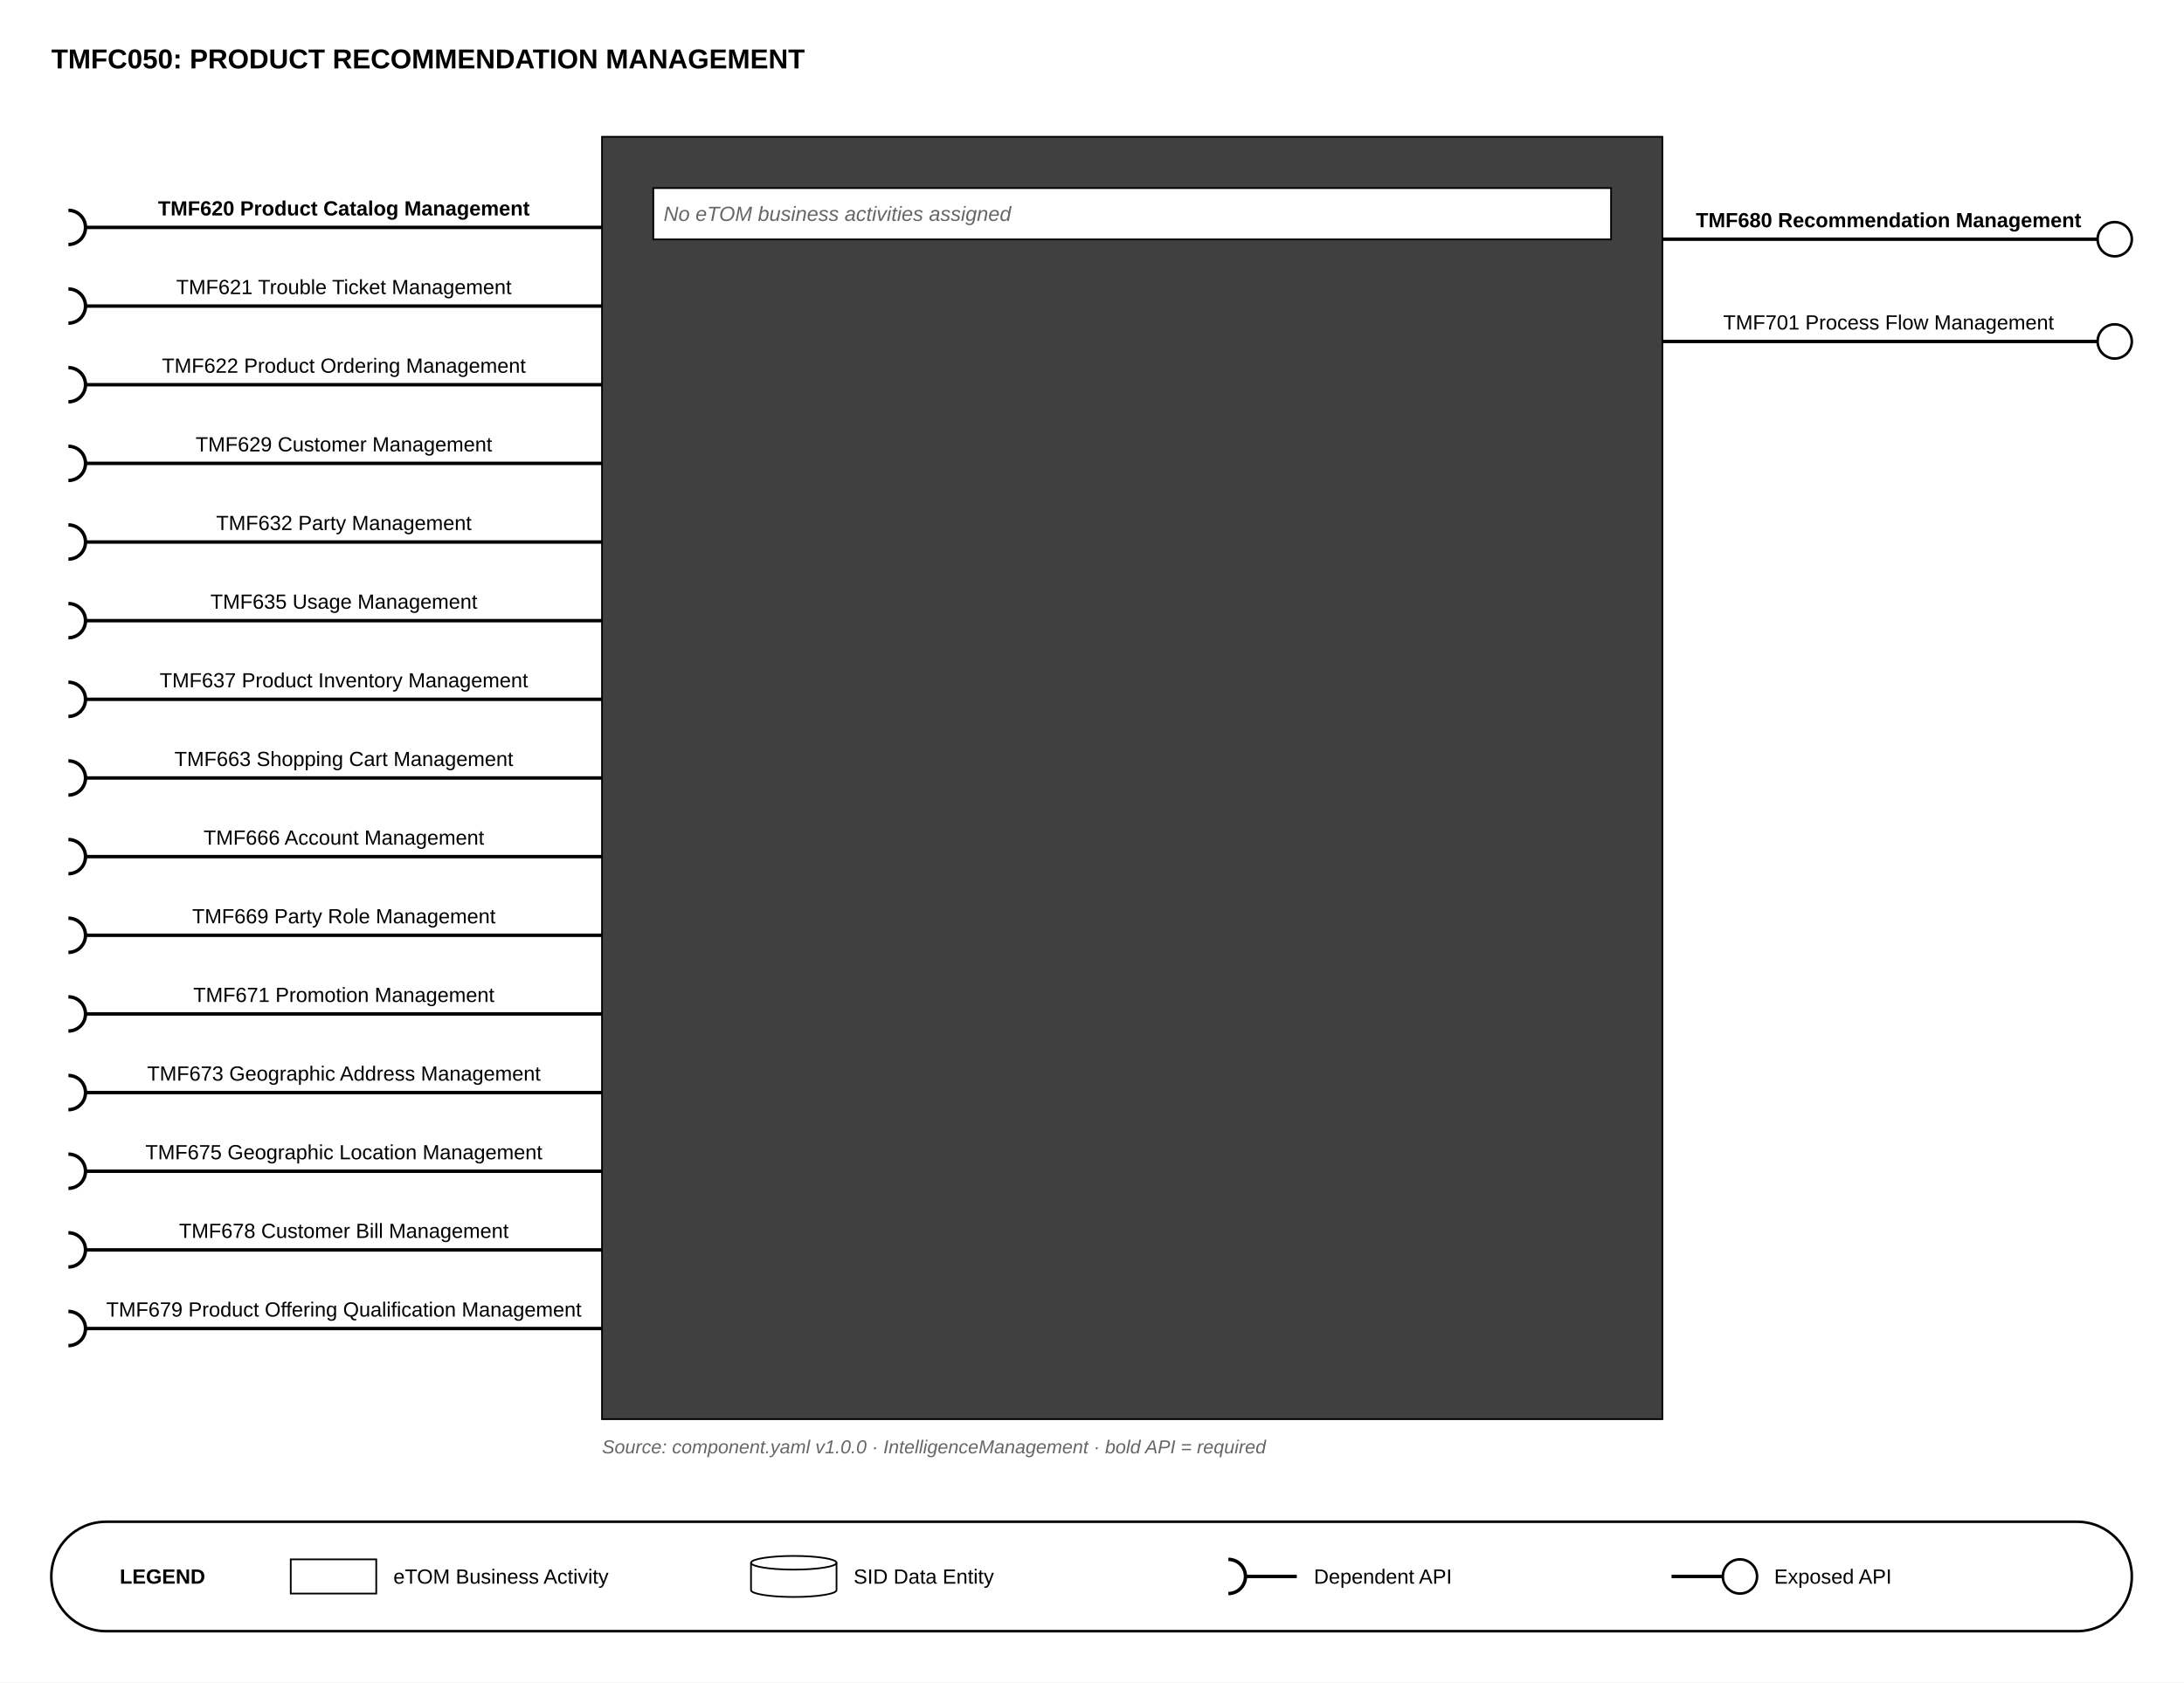
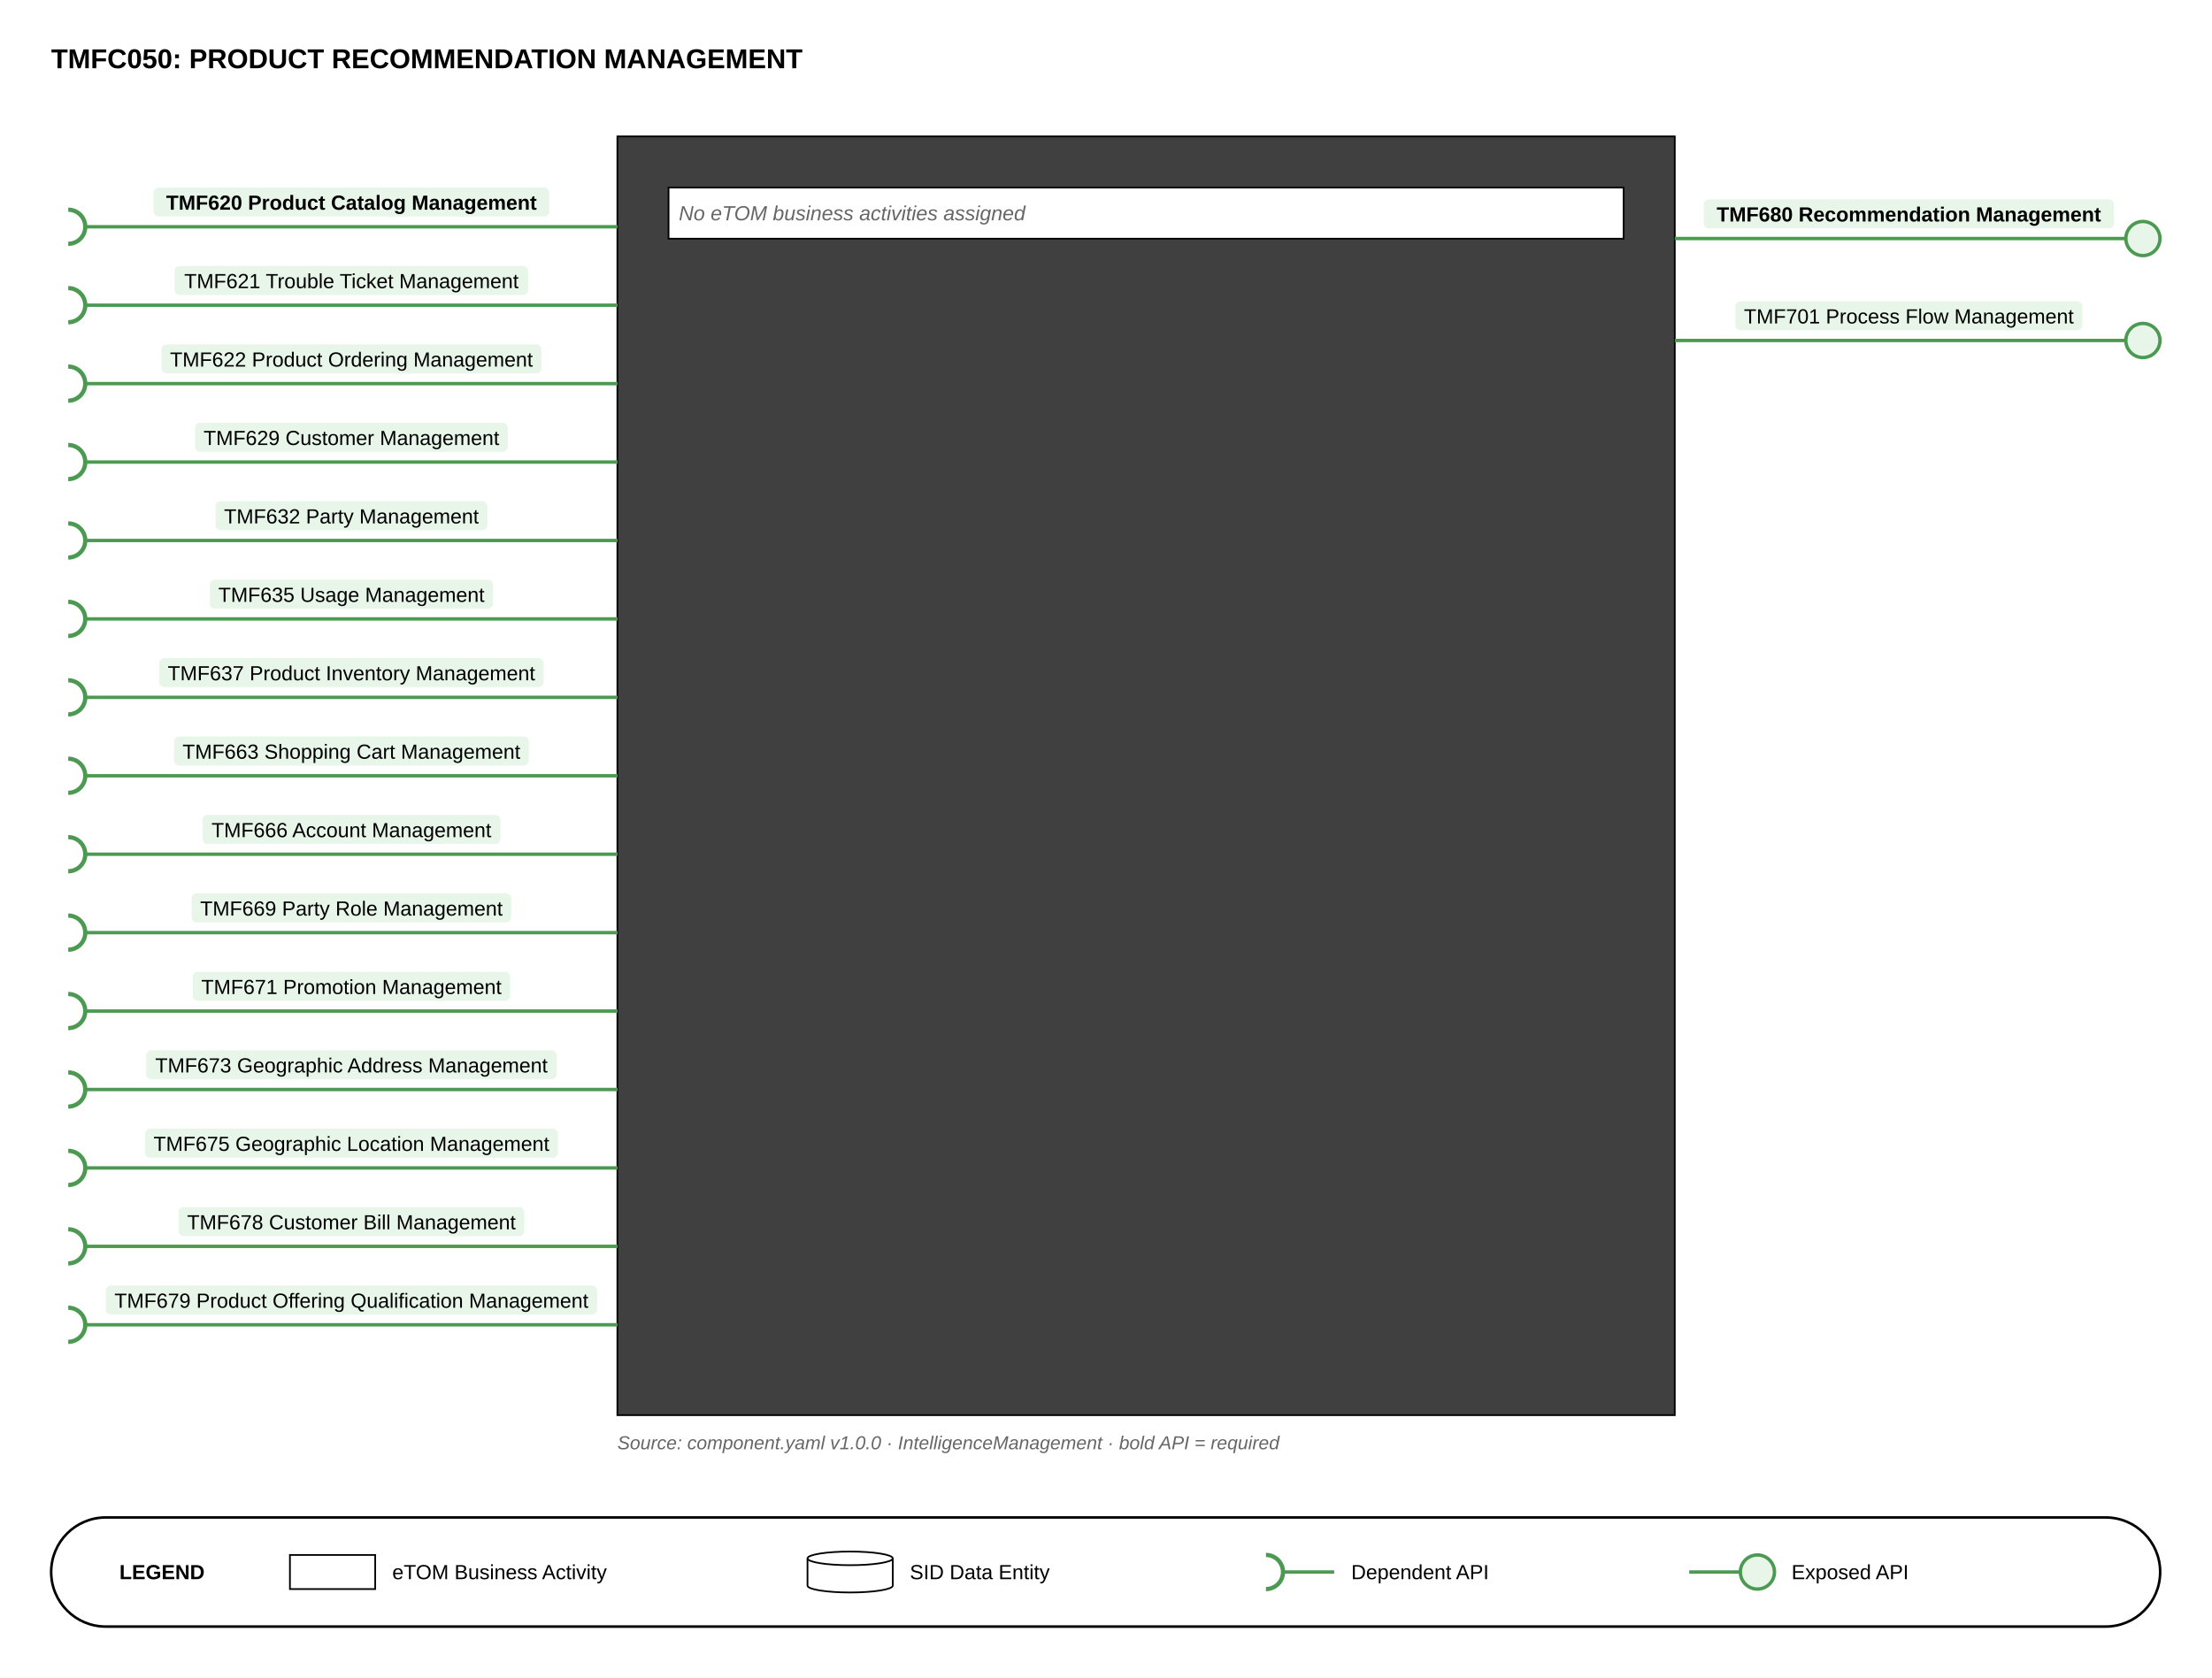
- <svg xmlns="http://www.w3.org/2000/svg" version="1.1" width="1277" height="984" viewBox="0 0 1277 984" font-family="Arial, Helvetica, sans-serif" font-size="12">
+ <svg xmlns="http://www.w3.org/2000/svg" version="1.1" width="1297" height="984" viewBox="0 0 1297 984" font-family="Arial, Helvetica, sans-serif" font-size="12">
  <rect width="100%" height="100%" fill="#ffffff" />
  <text x="30" y="40" font-size="16" font-weight="bold" fill="#000000">TMFC050: PRODUCT RECOMMENDATION MANAGEMENT</text>
-   <g id="component" transform="translate(352,80)">
+   <g id="component" transform="translate(362,80)">
    <rect width="620" height="750" fill="#404040" stroke="#000000" />
    <g id="etoms">
      <g class="etom" transform="translate(30,30)">
        <rect width="560" height="30" fill="#ffffff" stroke="#000000" />
        <text x="6" y="15" dy="0.35em" fill="#666666" font-style="italic">No eTOM business activities assigned</text>
      </g>
    </g>
    <g id="sids" />
  </g>
  <g id="dependent-apis">
-     <g class="dependent-api" data-api="TMF620" transform="translate(30,133)">
-       <path fill="none" stroke="#000000" stroke-width="2" d="M10,-10 A10,10 0 0 1 10,10" />
-       <line x1="20" x2="322.112" y1="0" y2="0" stroke="#000000" stroke-width="2" />
-       <text x="171.056" y="-7" text-anchor="middle" fill="#000000" font-weight="bold">TMF620 Product Catalog Management</text>
+     <g class="dependent-api" data-api="TMF620" data-function="core" transform="translate(30,133)">
+       <path fill="none" stroke="#4c9a52" stroke-width="2.5" d="M10,-10 A10,10 0 0 1 10,10" />
+       <line x1="20" x2="332.112" y1="0" y2="0" stroke="#4c9a52" stroke-width="2" />
+       <rect x="60.086" y="-23" width="231.939" height="17" rx="3" fill="#e8f5e9" />
+       <text x="176.056" y="-10" text-anchor="middle" fill="#000000" font-weight="bold">TMF620 Product Catalog Management</text>
    </g>
-     <g class="dependent-api" data-api="TMF621" transform="translate(30,179)">
-       <path fill="none" stroke="#000000" stroke-width="2" d="M10,-10 A10,10 0 0 1 10,10" />
-       <line x1="20" x2="322.112" y1="0" y2="0" stroke="#000000" stroke-width="2" />
-       <text x="171.056" y="-7" text-anchor="middle" fill="#000000">TMF621 Trouble Ticket Management</text>
+     <g class="dependent-api" data-api="TMF621" data-function="core" transform="translate(30,179)">
+       <path fill="none" stroke="#4c9a52" stroke-width="2.5" d="M10,-10 A10,10 0 0 1 10,10" />
+       <line x1="20" x2="332.112" y1="0" y2="0" stroke="#4c9a52" stroke-width="2" />
+       <rect x="72.356" y="-23" width="207.4" height="17" rx="3" fill="#e8f5e9" />
+       <text x="176.056" y="-10" text-anchor="middle" fill="#000000">TMF621 Trouble Ticket Management</text>
    </g>
-     <g class="dependent-api" data-api="TMF622" transform="translate(30,225)">
-       <path fill="none" stroke="#000000" stroke-width="2" d="M10,-10 A10,10 0 0 1 10,10" />
-       <line x1="20" x2="322.112" y1="0" y2="0" stroke="#000000" stroke-width="2" />
-       <text x="171.056" y="-7" text-anchor="middle" fill="#000000">TMF622 Product Ordering Management</text>
+     <g class="dependent-api" data-api="TMF622" data-function="core" transform="translate(30,225)">
+       <path fill="none" stroke="#4c9a52" stroke-width="2.5" d="M10,-10 A10,10 0 0 1 10,10" />
+       <line x1="20" x2="332.112" y1="0" y2="0" stroke="#4c9a52" stroke-width="2" />
+       <rect x="64.682" y="-23" width="222.748" height="17" rx="3" fill="#e8f5e9" />
+       <text x="176.056" y="-10" text-anchor="middle" fill="#000000">TMF622 Product Ordering Management</text>
    </g>
-     <g class="dependent-api" data-api="TMF629" transform="translate(30,271)">
-       <path fill="none" stroke="#000000" stroke-width="2" d="M10,-10 A10,10 0 0 1 10,10" />
-       <line x1="20" x2="322.112" y1="0" y2="0" stroke="#000000" stroke-width="2" />
-       <text x="171.056" y="-7" text-anchor="middle" fill="#000000">TMF629 Customer Management</text>
+     <g class="dependent-api" data-api="TMF629" data-function="core" transform="translate(30,271)">
+       <path fill="none" stroke="#4c9a52" stroke-width="2.5" d="M10,-10 A10,10 0 0 1 10,10" />
+       <line x1="20" x2="332.112" y1="0" y2="0" stroke="#4c9a52" stroke-width="2" />
+       <rect x="84.362" y="-23" width="183.388" height="17" rx="3" fill="#e8f5e9" />
+       <text x="176.056" y="-10" text-anchor="middle" fill="#000000">TMF629 Customer Management</text>
    </g>
-     <g class="dependent-api" data-api="TMF632" transform="translate(30,317)">
-       <path fill="none" stroke="#000000" stroke-width="2" d="M10,-10 A10,10 0 0 1 10,10" />
-       <line x1="20" x2="322.112" y1="0" y2="0" stroke="#000000" stroke-width="2" />
-       <text x="171.056" y="-7" text-anchor="middle" fill="#000000">TMF632 Party Management</text>
+     <g class="dependent-api" data-api="TMF632" data-function="core" transform="translate(30,317)">
+       <path fill="none" stroke="#4c9a52" stroke-width="2.5" d="M10,-10 A10,10 0 0 1 10,10" />
+       <line x1="20" x2="332.112" y1="0" y2="0" stroke="#4c9a52" stroke-width="2" />
+       <rect x="96.362" y="-23" width="159.388" height="17" rx="3" fill="#e8f5e9" />
+       <text x="176.056" y="-10" text-anchor="middle" fill="#000000">TMF632 Party Management</text>
    </g>
-     <g class="dependent-api" data-api="TMF635" transform="translate(30,363)">
-       <path fill="none" stroke="#000000" stroke-width="2" d="M10,-10 A10,10 0 0 1 10,10" />
-       <line x1="20" x2="322.112" y1="0" y2="0" stroke="#000000" stroke-width="2" />
-       <text x="171.056" y="-7" text-anchor="middle" fill="#000000">TMF635 Usage Management</text>
+     <g class="dependent-api" data-api="TMF635" data-function="core" transform="translate(30,363)">
+       <path fill="none" stroke="#4c9a52" stroke-width="2.5" d="M10,-10 A10,10 0 0 1 10,10" />
+       <line x1="20" x2="332.112" y1="0" y2="0" stroke="#4c9a52" stroke-width="2" />
+       <rect x="93.026" y="-23" width="166.06" height="17" rx="3" fill="#e8f5e9" />
+       <text x="176.056" y="-10" text-anchor="middle" fill="#000000">TMF635 Usage Management</text>
    </g>
-     <g class="dependent-api" data-api="TMF637" transform="translate(30,409)">
-       <path fill="none" stroke="#000000" stroke-width="2" d="M10,-10 A10,10 0 0 1 10,10" />
-       <line x1="20" x2="322.112" y1="0" y2="0" stroke="#000000" stroke-width="2" />
-       <text x="171.056" y="-7" text-anchor="middle" fill="#000000">TMF637 Product Inventory Management</text>
+     <g class="dependent-api" data-api="TMF637" data-function="core" transform="translate(30,409)">
+       <path fill="none" stroke="#4c9a52" stroke-width="2.5" d="M10,-10 A10,10 0 0 1 10,10" />
+       <line x1="20" x2="332.112" y1="0" y2="0" stroke="#4c9a52" stroke-width="2" />
+       <rect x="63.344" y="-23" width="225.424" height="17" rx="3" fill="#e8f5e9" />
+       <text x="176.056" y="-10" text-anchor="middle" fill="#000000">TMF637 Product Inventory Management</text>
    </g>
-     <g class="dependent-api" data-api="TMF663" transform="translate(30,455)">
-       <path fill="none" stroke="#000000" stroke-width="2" d="M10,-10 A10,10 0 0 1 10,10" />
-       <line x1="20" x2="322.112" y1="0" y2="0" stroke="#000000" stroke-width="2" />
-       <text x="171.056" y="-7" text-anchor="middle" fill="#000000">TMF663 Shopping Cart Management</text>
+     <g class="dependent-api" data-api="TMF663" data-function="core" transform="translate(30,455)">
+       <path fill="none" stroke="#4c9a52" stroke-width="2.5" d="M10,-10 A10,10 0 0 1 10,10" />
+       <line x1="20" x2="332.112" y1="0" y2="0" stroke="#4c9a52" stroke-width="2" />
+       <rect x="72.014" y="-23" width="208.084" height="17" rx="3" fill="#e8f5e9" />
+       <text x="176.056" y="-10" text-anchor="middle" fill="#000000">TMF663 Shopping Cart Management</text>
    </g>
-     <g class="dependent-api" data-api="TMF666" transform="translate(30,501)">
-       <path fill="none" stroke="#000000" stroke-width="2" d="M10,-10 A10,10 0 0 1 10,10" />
-       <line x1="20" x2="322.112" y1="0" y2="0" stroke="#000000" stroke-width="2" />
-       <text x="171.056" y="-7" text-anchor="middle" fill="#000000">TMF666 Account Management</text>
+     <g class="dependent-api" data-api="TMF666" data-function="core" transform="translate(30,501)">
+       <path fill="none" stroke="#4c9a52" stroke-width="2.5" d="M10,-10 A10,10 0 0 1 10,10" />
+       <line x1="20" x2="332.112" y1="0" y2="0" stroke="#4c9a52" stroke-width="2" />
+       <rect x="88.688" y="-23" width="174.736" height="17" rx="3" fill="#e8f5e9" />
+       <text x="176.056" y="-10" text-anchor="middle" fill="#000000">TMF666 Account Management</text>
    </g>
-     <g class="dependent-api" data-api="TMF669" transform="translate(30,547)">
-       <path fill="none" stroke="#000000" stroke-width="2" d="M10,-10 A10,10 0 0 1 10,10" />
-       <line x1="20" x2="322.112" y1="0" y2="0" stroke="#000000" stroke-width="2" />
-       <text x="171.056" y="-7" text-anchor="middle" fill="#000000">TMF669 Party Role Management</text>
+     <g class="dependent-api" data-api="TMF669" data-function="core" transform="translate(30,547)">
+       <path fill="none" stroke="#4c9a52" stroke-width="2.5" d="M10,-10 A10,10 0 0 1 10,10" />
+       <line x1="20" x2="332.112" y1="0" y2="0" stroke="#4c9a52" stroke-width="2" />
+       <rect x="82.358" y="-23" width="187.396" height="17" rx="3" fill="#e8f5e9" />
+       <text x="176.056" y="-10" text-anchor="middle" fill="#000000">TMF669 Party Role Management</text>
    </g>
-     <g class="dependent-api" data-api="TMF671" transform="translate(30,593)">
-       <path fill="none" stroke="#000000" stroke-width="2" d="M10,-10 A10,10 0 0 1 10,10" />
-       <line x1="20" x2="322.112" y1="0" y2="0" stroke="#000000" stroke-width="2" />
-       <text x="171.056" y="-7" text-anchor="middle" fill="#000000">TMF671 Promotion Management</text>
+     <g class="dependent-api" data-api="TMF671" data-function="core" transform="translate(30,593)">
+       <path fill="none" stroke="#4c9a52" stroke-width="2.5" d="M10,-10 A10,10 0 0 1 10,10" />
+       <line x1="20" x2="332.112" y1="0" y2="0" stroke="#4c9a52" stroke-width="2" />
+       <rect x="83.024" y="-23" width="186.064" height="17" rx="3" fill="#e8f5e9" />
+       <text x="176.056" y="-10" text-anchor="middle" fill="#000000">TMF671 Promotion Management</text>
    </g>
-     <g class="dependent-api" data-api="TMF673" transform="translate(30,639)">
-       <path fill="none" stroke="#000000" stroke-width="2" d="M10,-10 A10,10 0 0 1 10,10" />
-       <line x1="20" x2="322.112" y1="0" y2="0" stroke="#000000" stroke-width="2" />
-       <text x="171.056" y="-7" text-anchor="middle" fill="#000000">TMF673 Geographic Address Management</text>
+     <g class="dependent-api" data-api="TMF673" data-function="core" transform="translate(30,639)">
+       <path fill="none" stroke="#4c9a52" stroke-width="2.5" d="M10,-10 A10,10 0 0 1 10,10" />
+       <line x1="20" x2="332.112" y1="0" y2="0" stroke="#4c9a52" stroke-width="2" />
+       <rect x="55.676" y="-23" width="240.76" height="17" rx="3" fill="#e8f5e9" />
+       <text x="176.056" y="-10" text-anchor="middle" fill="#000000">TMF673 Geographic Address Management</text>
    </g>
-     <g class="dependent-api" data-api="TMF675" transform="translate(30,685)">
-       <path fill="none" stroke="#000000" stroke-width="2" d="M10,-10 A10,10 0 0 1 10,10" />
-       <line x1="20" x2="322.112" y1="0" y2="0" stroke="#000000" stroke-width="2" />
-       <text x="171.056" y="-7" text-anchor="middle" fill="#000000">TMF675 Geographic Location Management</text>
+     <g class="dependent-api" data-api="TMF675" data-function="core" transform="translate(30,685)">
+       <path fill="none" stroke="#4c9a52" stroke-width="2.5" d="M10,-10 A10,10 0 0 1 10,10" />
+       <line x1="20" x2="332.112" y1="0" y2="0" stroke="#4c9a52" stroke-width="2" />
+       <rect x="55.004" y="-23" width="242.104" height="17" rx="3" fill="#e8f5e9" />
+       <text x="176.056" y="-10" text-anchor="middle" fill="#000000">TMF675 Geographic Location Management</text>
    </g>
-     <g class="dependent-api" data-api="TMF678" transform="translate(30,731)">
-       <path fill="none" stroke="#000000" stroke-width="2" d="M10,-10 A10,10 0 0 1 10,10" />
-       <line x1="20" x2="322.112" y1="0" y2="0" stroke="#000000" stroke-width="2" />
-       <text x="171.056" y="-7" text-anchor="middle" fill="#000000">TMF678 Customer Bill Management</text>
+     <g class="dependent-api" data-api="TMF678" data-function="core" transform="translate(30,731)">
+       <path fill="none" stroke="#4c9a52" stroke-width="2.5" d="M10,-10 A10,10 0 0 1 10,10" />
+       <line x1="20" x2="332.112" y1="0" y2="0" stroke="#4c9a52" stroke-width="2" />
+       <rect x="74.696" y="-23" width="202.72" height="17" rx="3" fill="#e8f5e9" />
+       <text x="176.056" y="-10" text-anchor="middle" fill="#000000">TMF678 Customer Bill Management</text>
    </g>
-     <g class="dependent-api" data-api="TMF679" transform="translate(30,777)">
-       <path fill="none" stroke="#000000" stroke-width="2" d="M10,-10 A10,10 0 0 1 10,10" />
-       <line x1="20" x2="322.112" y1="0" y2="0" stroke="#000000" stroke-width="2" />
-       <text x="171.056" y="-7" text-anchor="middle" fill="#000000">TMF679 Product Offering Qualification Management</text>
+     <g class="dependent-api" data-api="TMF679" data-function="core" transform="translate(30,777)">
+       <path fill="none" stroke="#4c9a52" stroke-width="2.5" d="M10,-10 A10,10 0 0 1 10,10" />
+       <line x1="20" x2="332.112" y1="0" y2="0" stroke="#4c9a52" stroke-width="2" />
+       <rect x="32" y="-23" width="288.112" height="17" rx="3" fill="#e8f5e9" />
+       <text x="176.056" y="-10" text-anchor="middle" fill="#000000">TMF679 Product Offering Qualification Management</text>
    </g>
  </g>
  <g id="exposed-apis">
-     <g class="exposed-api" data-api="TMF680" transform="translate(972,139.9)">
-       <line x1="0" x2="254.491" y1="0" y2="0" stroke="#000000" stroke-width="2" />
-       <circle cx="264.491" cy="0" r="10" fill="#ffffff" stroke="#000000" stroke-width="1.5" />
-       <text x="132.245" y="-7" text-anchor="middle" fill="#000000" font-weight="bold">TMF680 Recommendation Management</text>
+     <g class="exposed-api" data-api="TMF680" data-function="core" transform="translate(982,139.9)">
+       <line x1="0" x2="264.491" y1="0" y2="0" stroke="#4c9a52" stroke-width="2" />
+       <circle cx="274.491" cy="0" r="10" fill="#e8f5e9" stroke="#4c9a52" stroke-width="2" />
+       <rect x="17" y="-23" width="240.491" height="17" rx="3" fill="#e8f5e9" />
+       <text x="137.245" y="-10" text-anchor="middle" fill="#000000" font-weight="bold">TMF680 Recommendation Management</text>
    </g>
-     <g class="exposed-api" data-api="TMF701" transform="translate(972,199.7)">
-       <line x1="0" x2="254.491" y1="0" y2="0" stroke="#000000" stroke-width="2" />
-       <circle cx="264.491" cy="0" r="10" fill="#ffffff" stroke="#000000" stroke-width="1.5" />
-       <text x="132.245" y="-7" text-anchor="middle" fill="#000000">TMF701 Process Flow Management</text>
+     <g class="exposed-api" data-api="TMF701" data-function="core" transform="translate(982,199.7)">
+       <line x1="0" x2="264.491" y1="0" y2="0" stroke="#4c9a52" stroke-width="2" />
+       <circle cx="274.491" cy="0" r="10" fill="#e8f5e9" stroke="#4c9a52" stroke-width="2" />
+       <rect x="35.549" y="-23" width="203.392" height="17" rx="3" fill="#e8f5e9" />
+       <text x="137.245" y="-10" text-anchor="middle" fill="#000000">TMF701 Process Flow Management</text>
    </g>
  </g>
-   <text x="352" y="850" font-style="italic" font-size="11" fill="#666666">Source: component.yaml v1.0.0 · IntelligenceManagement · bold API = required</text>
+   <text x="362" y="850" font-style="italic" font-size="11" fill="#666666">Source: component.yaml v1.0.0 · IntelligenceManagement · bold API = required</text>
  <g id="legend" transform="translate(30,890)">
-     <rect width="1216.491" height="64" rx="32" fill="#ffffff" stroke="#000000" stroke-width="1.5" />
+     <rect width="1236.603" height="64" rx="32" fill="#ffffff" stroke="#000000" stroke-width="1.5" />
    <text x="40" y="32" dy="0.35em" font-weight="bold">LEGEND</text>
    <g transform="translate(140,32)">
      <rect x="0" y="-10" width="50" height="20" fill="#ffffff" stroke="#000000" />
      <text x="60" dy="0.35em" fill="#000000">eTOM Business Activity</text>
    </g>
-     <g transform="translate(409.1227,32)">
+     <g transform="translate(443.4757,32)">
      <path fill="#ffffff" stroke="#000000" d="M0,-8 A25,4 0 0 1 50,-8 V8 A25,4 0 0 1 0,8 Z" />
      <path fill="none" stroke="#000000" d="M0,-8 A25,4 0 0 0 50,-8" />
      <text x="60" dy="0.35em" fill="#000000">SID Data Entity</text>
    </g>
-     <g transform="translate(678.2454,32)">
-       <path fill="none" stroke="#000000" stroke-width="2" d="M10,-10 A10,10 0 0 1 10,10" />
-       <line x1="20" x2="50" stroke="#000000" stroke-width="2" />
+     <g transform="translate(702.2874,32)">
+       <path fill="none" stroke="#4c9a52" stroke-width="2.5" d="M10,-10 A10,10 0 0 1 10,10" />
+       <line x1="20" x2="50" stroke="#4c9a52" stroke-width="2" />
      <text x="60" dy="0.35em" fill="#000000">Dependent API</text>
    </g>
-     <g transform="translate(947.3681,32)">
-       <line x1="0" x2="30" stroke="#000000" stroke-width="2" />
-       <circle cx="40" r="10" fill="#ffffff" stroke="#000000" stroke-width="1.5" />
+     <g transform="translate(960.4511,32)">
+       <line x1="0" x2="30" stroke="#4c9a52" stroke-width="2" />
+       <circle cx="40" r="10" fill="#e8f5e9" stroke="#4c9a52" stroke-width="2" />
      <text x="60" dy="0.35em" fill="#000000">Exposed API</text>
    </g>
  </g>
</svg>
